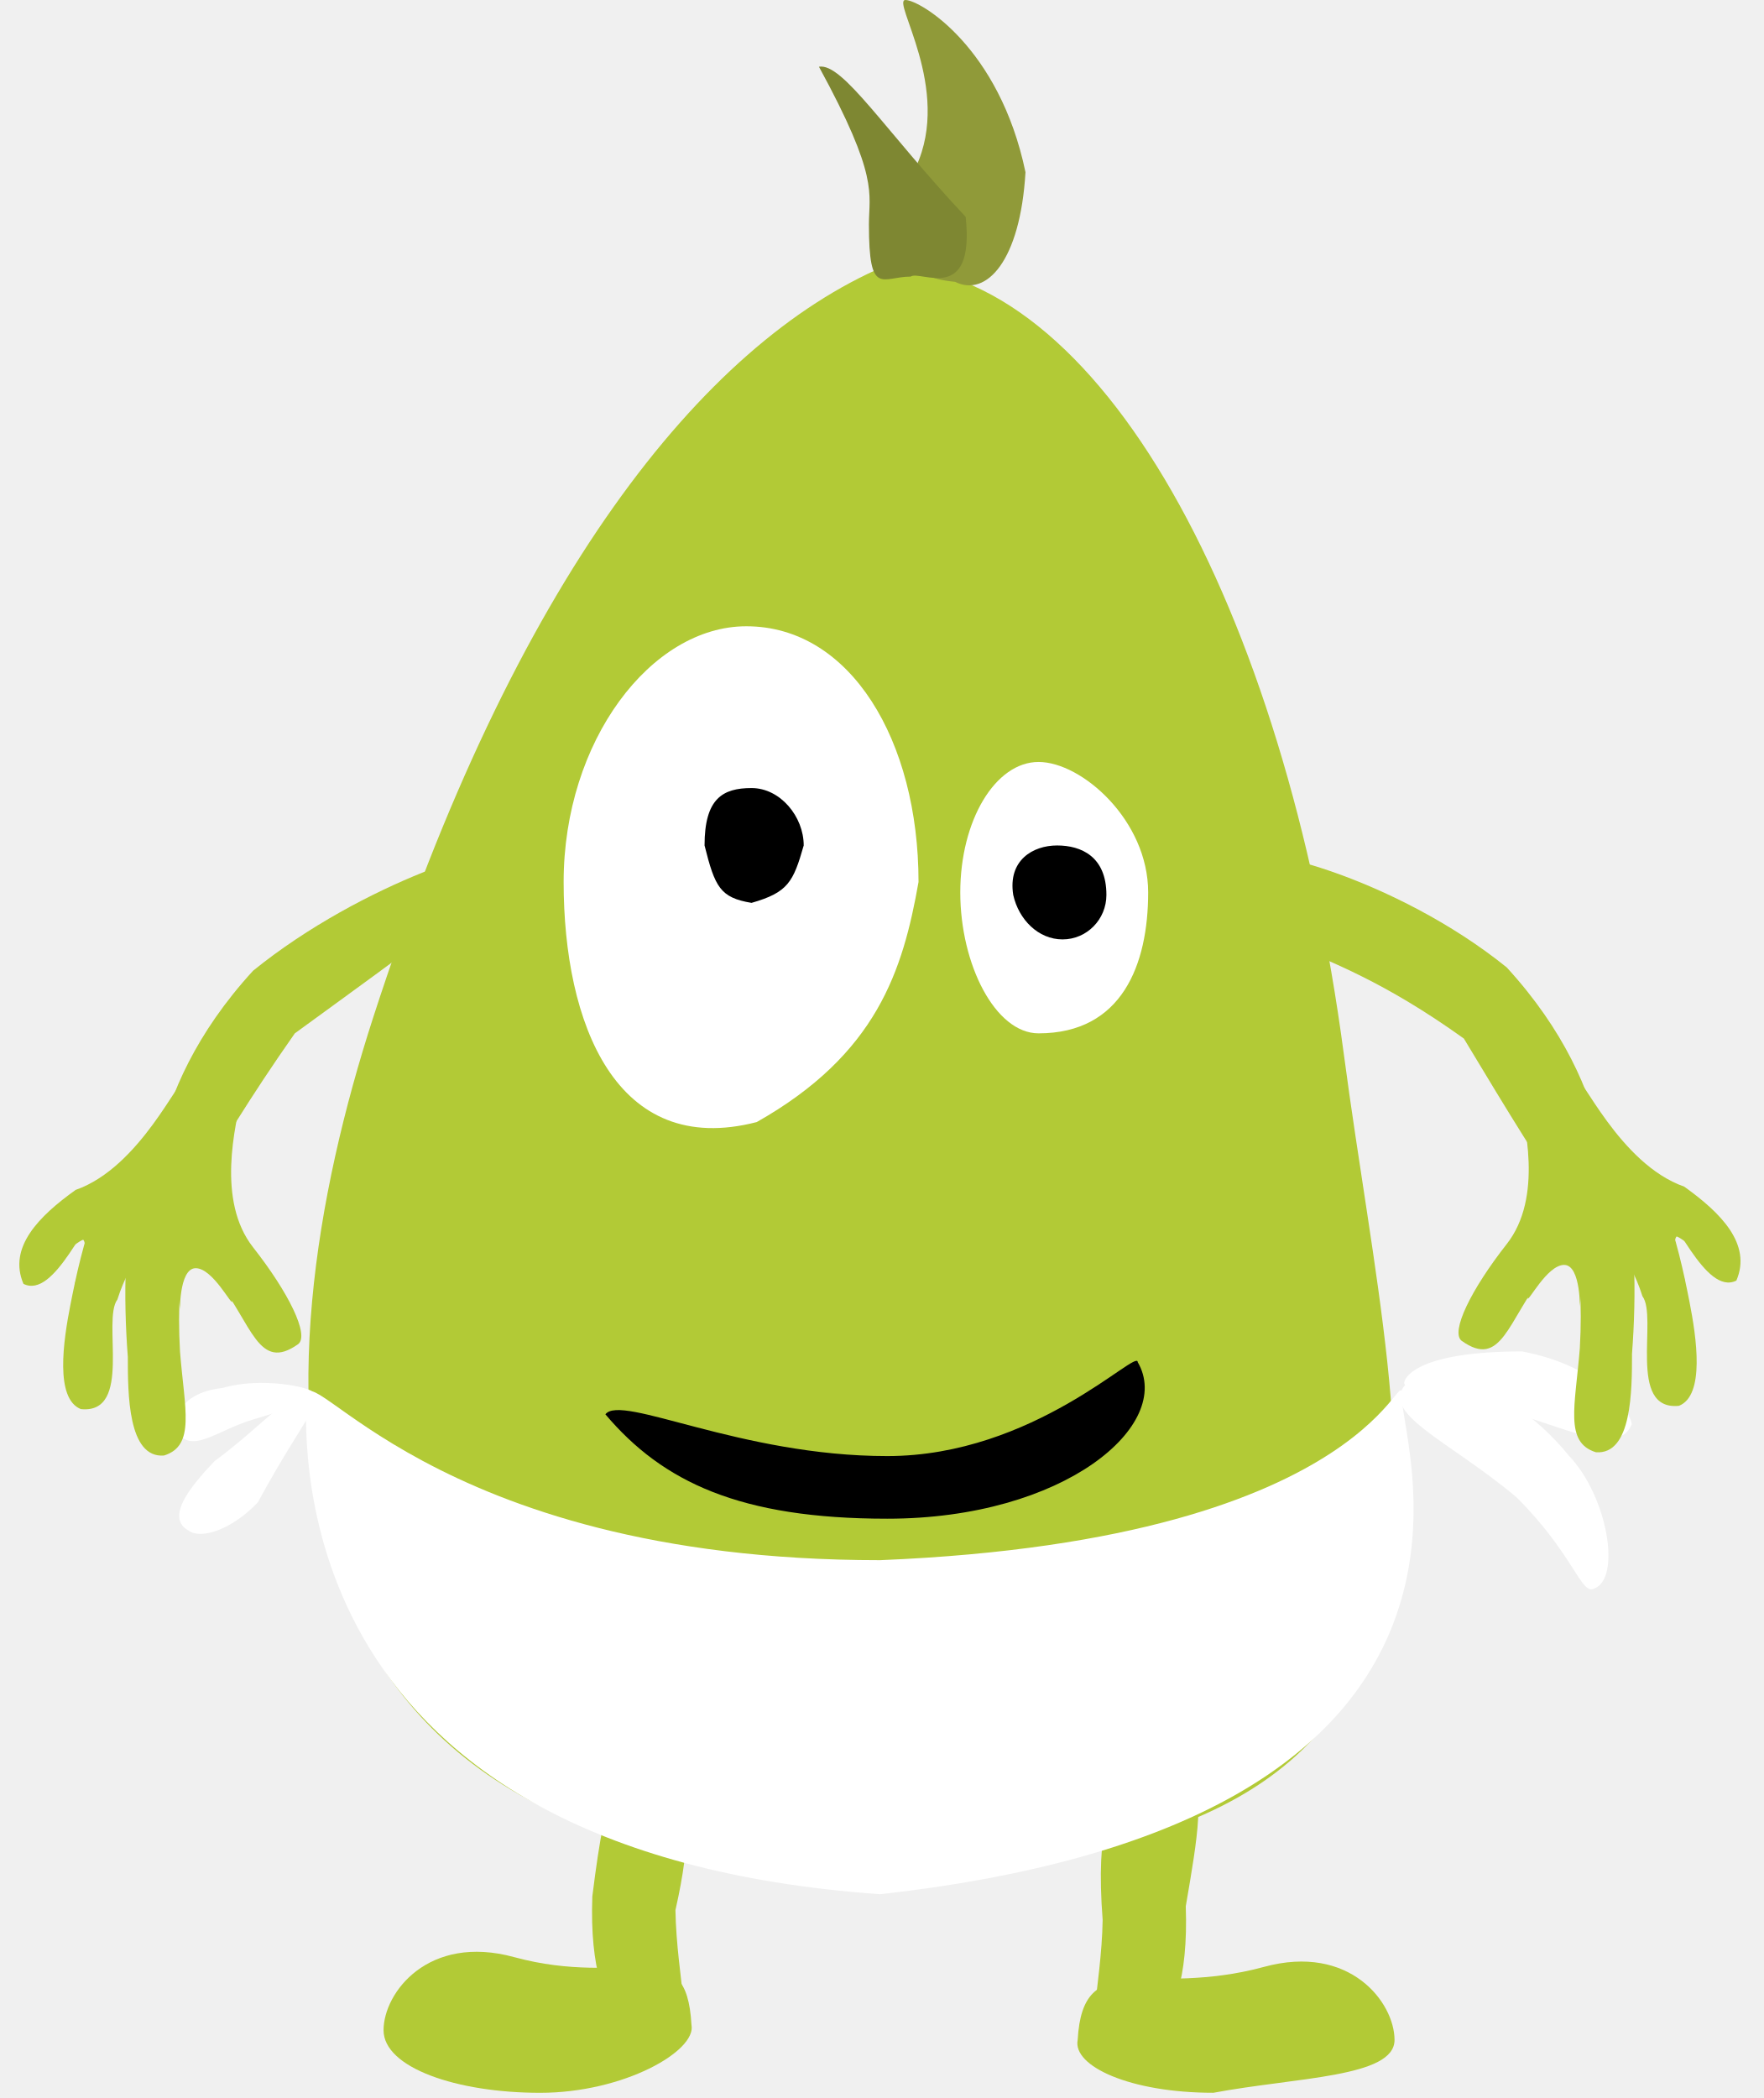
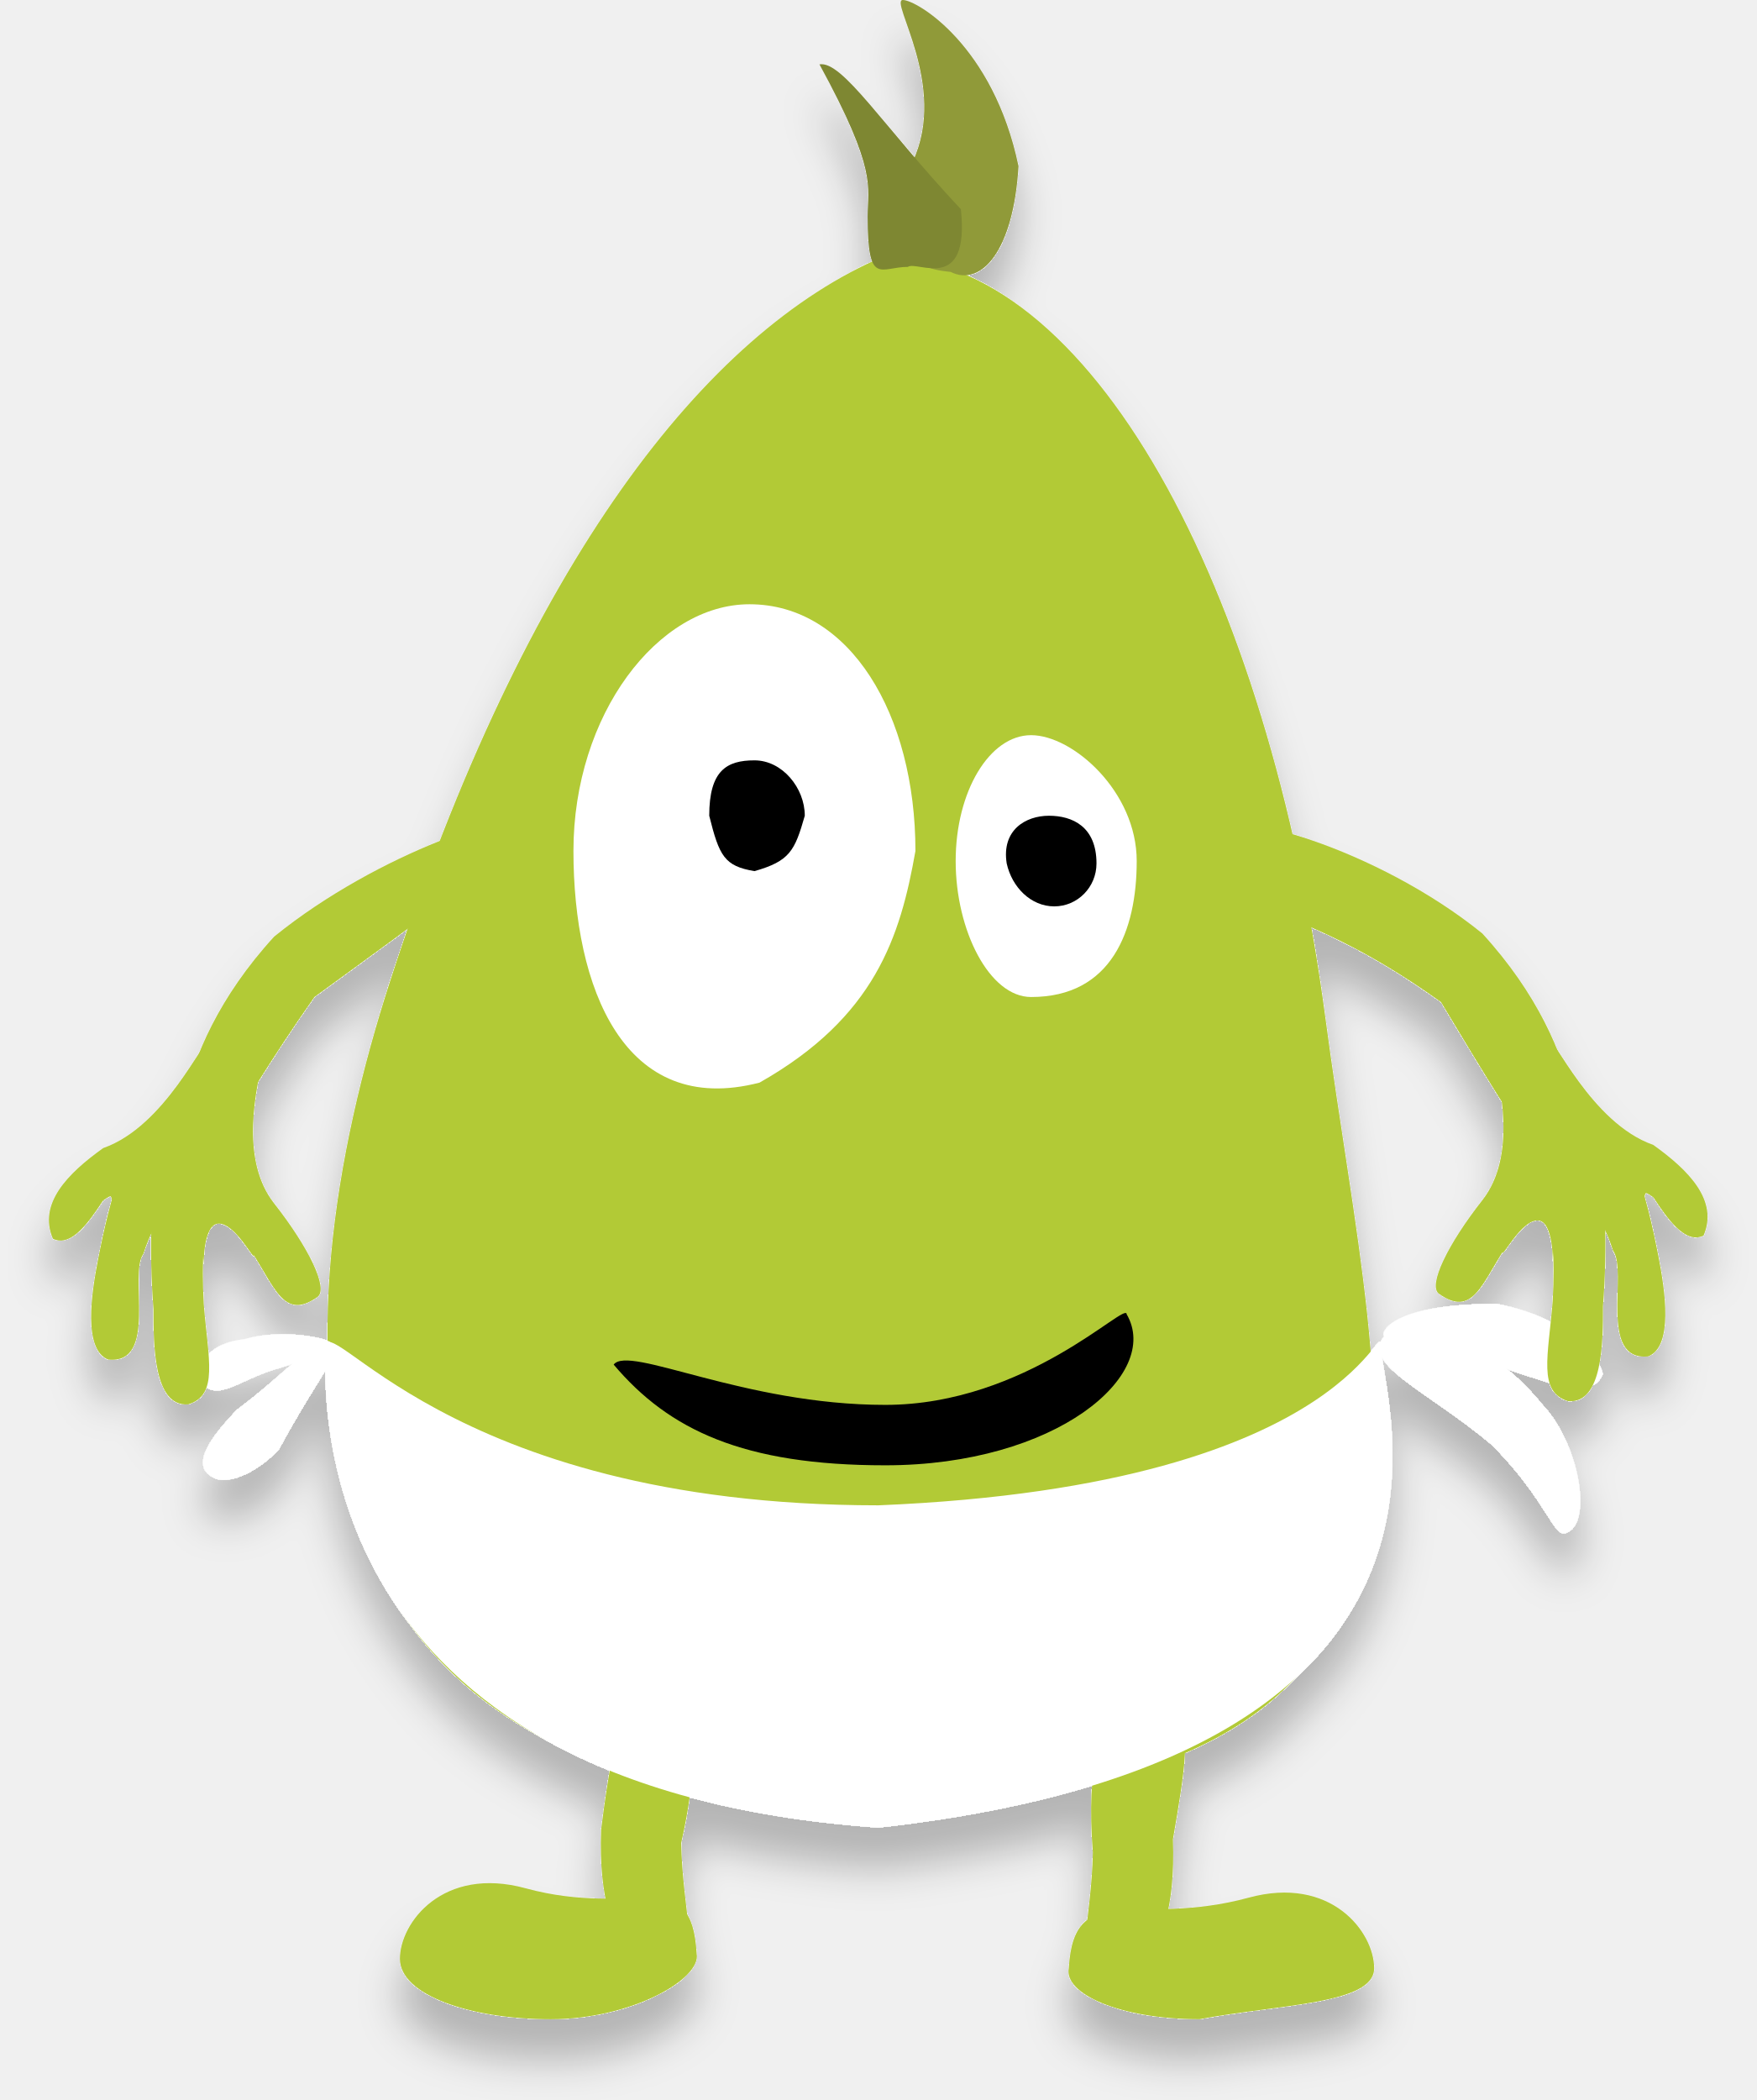
- <svg xmlns="http://www.w3.org/2000/svg" width="169" height="201" viewBox="0 0 169 201" fill="none">
-   <path d="M128.747 101C134.247 142.5 146.747 177.5 84.747 179.5C21.747 179.5 24.747 131.5 35.747 97.5C49.328 55.523 67.247 33 84.747 25.5C105.247 25.5 123.048 58 128.747 101Z" fill="#B2CA36" />
-   <path d="M98.247 16.5C97.747 25 94.5 28.5 91.5 27C86.5 26.5 87.747 24.837 87.747 16C91.247 8.5 85.367 0 86.747 0C88.128 0 95.747 4.5 98.247 16.5Z" fill="#909A39" />
-   <path d="M92.517 20.775C93.423 29.241 88.151 25.842 87.247 26.5C84.5 26.5 83.247 28.5 83.247 21.5C83.247 18.5 84.247 17 78.459 6.393C80.747 6 84.747 12.5 92.517 20.775Z" fill="#7E8732" />
-   <path d="M64.711 183C64.814 189.448 66.714 195.954 64.711 195.825C62.708 195.696 56.247 195.825 56.748 181.693C58.225 169.816 59.078 170.813 61.082 170.942C63.085 171.071 67.88 169.022 64.711 183Z" fill="#B2CA36" />
-   <path d="M66.247 194C66.747 196.498 59.755 200.503 51.747 200.503C43.739 200.503 36.747 198.093 36.747 194.503C36.747 190.913 41.033 185.26 49.247 187.5C60.247 190.5 65.747 185 66.247 194Z" fill="#B2CA36" />
-   <path d="M105.64 183.937C105.537 190.385 103.637 196.891 105.64 196.762C107.643 196.633 114.104 196.762 113.603 182.63C114.747 176 115.607 170.871 113.603 171C111.6 171.129 104.247 166 105.64 183.937Z" fill="#B2CA36" />
-   <path d="M103.247 195.44C102.747 197.938 108.239 200.5 116.247 200.5C124.247 199 133.604 199.03 133.604 195.44C133.604 191.85 129.318 186.197 121.104 188.437C110.104 191.438 103.747 186.44 103.247 195.44Z" fill="#B2CA36" />
-   <path d="M110 85.5C110 92.404 107.5 99 99.5 99C95.358 99 92 92.404 92 85.5C92 78.596 95.358 73 99.5 73C103.642 73 110 78.596 110 85.5Z" fill="white" />
-   <path d="M106 85.737C106 88.091 104.119 90 101.799 90C99.479 90 97.598 88.105 97.073 85.737C96.548 82.421 98.954 81 101.274 81C103.594 81 106 82.067 106 85.737Z" fill="black" />
-   <path d="M109 130.5C112.5 136.5 102 145.5 85 145.5C70.917 145.5 63.5 142 58 135.5C59.5 133.5 70.917 139.5 85 139.5C99.083 139.5 109 129.119 109 130.5Z" fill="black" />
-   <path d="M88 84.5C86.5 93 84 101 72.5 107.5C59 111 54 98.031 54 84.5C54 70.969 62.387 60 71.5 60C81.5 60 88 70.969 88 84.5Z" fill="white" />
-   <path d="M77 81C76 84.5 75.5 85.5 72 86.5C69 86 68.5 85 67.5 81C67.5 76.5 69.239 75.5 72 75.5C74.761 75.5 77 78.239 77 81Z" fill="black" />
-   <path d="M134.318 133.975C134.318 138.669 147.318 174.475 84.318 181.475C27.318 177.475 29.318 138.669 29.318 133.975C29.318 129.28 40.818 149.474 84.318 149.474C132.818 147.474 134.318 129.28 134.318 133.975Z" fill="white" />
-   <path d="M24.695 143.942C22.223 146.545 19.318 147.474 18.141 146.681C15.818 145.474 18.069 142.598 20.541 139.996C25.318 136.474 28.671 132.385 29.818 133.474C30.965 134.564 29.318 135.474 24.695 143.942Z" fill="white" />
-   <path d="M30.028 133.434C30.185 133.963 28.026 134.88 24.318 135.975C20.611 137.07 18.318 139.474 16.818 136.975C16.662 136.445 16.818 133.474 21.318 132.975C25.026 131.88 29.872 132.904 30.028 133.434Z" fill="white" />
-   <path d="M134.534 132.453C134.443 133.174 137.533 134.303 142.818 134.974C148.103 135.646 154.851 140.031 156.318 136.474C156.41 135.754 153.818 130.974 145.818 129.474C136.318 129.474 134.626 131.732 134.534 132.453Z" fill="white" />
-   <path d="M145.318 143.474C150.818 148.974 151.481 152.89 152.742 152.185C155.32 151.247 154.056 143.41 150.318 139.474C143.818 131.474 135.999 131.349 134.852 132.439C131.818 135.321 138.818 137.974 145.318 143.474Z" fill="white" />
-   <path d="M117.747 82.5C120.247 92.685 124.64 88.315 140.247 99.5C149.247 114.5 152.378 119.024 153.354 117.685C154.331 116.346 155.354 104.685 144.354 92.685C133.854 84.185 118.747 80 117.747 82.5Z" fill="#B2CA36" />
-   <path d="M146.354 124.357C146.354 124.909 148.198 121.185 149.854 121.185C151.511 121.185 151.354 125.737 151.354 125.185C151.354 124.633 152.511 117.685 150.854 117.685C149.198 117.685 146.354 123.805 146.354 124.357Z" fill="#B2CA36" />
-   <path d="M161.355 122.685C161.752 123.069 159.923 119.192 160.634 118.457C161.354 118.685 164.751 121.569 164.354 121.185C163.957 120.801 159.065 113.95 158.354 114.685C157.644 115.42 160.957 122.301 161.355 122.685Z" fill="#B2CA36" />
-   <path d="M157.355 124.185C158.855 126.185 155.855 135.185 160.855 134.685C163.355 133.685 162.541 128.185 161.855 124.685C160.792 119.266 158.854 110.685 154.354 109.685C146.109 111.302 154.855 116.185 157.355 124.185Z" fill="#B2CA36" />
-   <path d="M144.355 119.185C140.942 123.528 138.945 127.602 140.03 128.455C143.854 131.185 144.442 126.527 147.854 122.185C151.267 117.843 153.475 113.584 152.389 112.73C137.354 90.685 151.355 110.279 144.355 119.185Z" fill="#B2CA36" />
-   <path d="M151.355 129.186C150.919 134.691 149.855 138.186 152.89 139.132C156.355 139.406 156.355 133.185 156.355 129.686C156.79 124.18 156.731 116.294 155.354 116.185C144.522 115.328 152.354 111.685 151.355 129.186Z" fill="#B2CA36" />
-   <path d="M158.354 114.686C160.354 116.186 163.354 124.186 166.354 122.686C167.854 119.186 164.854 116.185 161.354 113.685C155.11 111.5 151.387 102.66 150.854 103.185C146.663 107.319 152.048 109.204 158.354 114.686Z" fill="#B2CA36" />
-   <path d="M49.747 81.5C50.723 82.839 38.288 91.678 28.247 99C19.532 111.395 16.224 119.339 15.247 118C14.271 116.661 13.247 105 24.247 93C34.747 84.5 48.771 80.161 49.747 81.5Z" fill="#B2CA36" />
-   <path d="M22.247 124.672C22.247 125.224 20.404 121.5 18.747 121.5C17.09 121.5 17.247 126.052 17.247 125.5C17.247 124.948 16.09 118 17.747 118C19.404 118 22.247 124.119 22.247 124.672Z" fill="#B2CA36" />
-   <path d="M7.247 123C6.85 123.384 8.679 119.507 7.968 118.772C7.247 119 3.85 121.884 4.247 121.5C4.644 121.116 9.537 114.265 10.247 115C10.958 115.735 7.644 122.616 7.247 123Z" fill="#B2CA36" />
-   <path d="M11.247 124.5C9.747 126.5 12.747 135.5 7.747 135C5.247 134 6.061 128.5 6.747 125C7.81 119.58 9.747 111 14.247 110C22.493 111.617 13.747 116.5 11.247 124.5Z" fill="#B2CA36" />
-   <path d="M24.247 119.5C27.66 123.842 29.657 127.916 28.572 128.77C24.747 131.5 24.16 126.842 20.747 122.5C17.334 118.158 15.127 113.898 16.213 113.045C31.247 91 17.247 110.594 24.247 119.5Z" fill="#B2CA36" />
-   <path d="M17.247 129.501C17.683 135.006 18.747 138.501 15.712 139.447C12.247 139.721 12.247 133.5 12.247 130.001C11.812 124.495 11.871 116.609 13.247 116.5C24.079 115.643 16.247 112 17.247 129.501Z" fill="#B2CA36" />
-   <path d="M10.248 115.001C8.248 116.501 5.248 124.501 2.248 123.001C0.748 119.501 3.747 116.5 7.247 114C13.491 111.815 17.215 102.975 17.747 103.5C21.939 107.634 16.554 109.519 10.248 115.001Z" fill="#B2CA36" />
+ <svg xmlns="http://www.w3.org/2000/svg" width="174" height="208" viewBox="0 0 174 208" fill="none">
+   <g filter="url(#filter0_d_317_1029)">
+     <path d="M131.288 100.747C136.768 142.143 149.224 177.055 87.445 179.05C24.67 179.05 27.659 131.17 38.62 97.255C52.152 55.384 70.007 32.917 87.445 25.436C107.872 25.436 125.609 57.855 131.288 100.747Z" fill="#B2CA36" />
+     <path d="M100.897 16.459C100.398 24.937 97.163 28.428 94.174 26.932C89.191 26.434 90.434 24.774 90.434 15.96C93.922 8.479 88.062 0 89.438 0C90.814 0 98.406 4.489 100.897 16.459Z" fill="#909A39" />
+     <path d="M95.187 20.723C96.089 29.168 90.837 25.777 89.936 26.434C87.198 26.434 85.95 28.428 85.95 21.446C85.95 18.454 86.947 16.957 81.179 6.376C83.459 5.985 87.445 12.469 95.187 20.723Z" fill="#7E8732" />
+     <path d="M67.482 182.542C67.585 188.974 69.48 195.464 67.484 195.335C65.488 195.207 59.051 195.334 59.547 181.237C61.017 169.39 61.868 170.385 63.864 170.514C65.86 170.643 70.638 168.6 67.482 182.542Z" fill="#B2CA36" />
+     <path d="M69.011 193.513C69.509 196.005 62.542 200 54.563 200C46.583 200 39.616 197.596 39.616 194.015C39.616 190.434 43.886 184.795 52.072 187.03C63.032 190.022 68.513 184.536 69.011 193.513Z" fill="#B2CA36" />
+     <path d="M108.261 183.478C108.158 189.91 106.263 196.4 108.259 196.271C110.255 196.142 116.692 196.27 116.196 182.173C117.337 175.559 118.194 170.442 116.198 170.571C114.202 170.7 106.876 165.585 108.261 183.478Z" fill="#B2CA36" />
+     <path d="M105.879 194.95C105.381 197.441 110.853 199.997 118.832 199.997C126.804 198.501 136.127 198.531 136.127 194.95C136.127 191.369 131.857 185.73 123.672 187.965C112.711 190.957 106.377 185.973 105.879 194.95Z" fill="#B2CA36" />
+     <path d="M112.607 85.286C112.607 92.172 110.116 98.752 102.145 98.752C98.018 98.752 94.672 92.172 94.672 85.286C94.672 78.399 98.018 72.817 102.145 72.817C106.272 72.817 112.607 78.399 112.607 85.286Z" fill="white" />
+     <path d="M108.622 85.522C108.622 87.87 106.748 89.774 104.436 89.774C102.124 89.774 100.25 87.884 99.727 85.522C99.203 82.214 101.601 80.797 103.912 80.797C106.224 80.797 108.622 81.861 108.622 85.522Z" fill="black" />
+     <path d="M111.611 130.173C115.099 136.158 104.636 145.135 87.697 145.135C73.664 145.135 66.273 141.644 60.793 135.16C62.288 133.165 73.664 139.15 87.697 139.15C101.73 139.15 111.611 128.796 111.611 130.173Z" fill="black" />
+     <path d="M90.686 84.288C89.191 92.767 86.7 100.747 75.241 107.231C61.789 110.722 56.807 97.785 56.807 84.288C56.807 70.791 65.165 59.85 74.245 59.85C84.209 59.85 90.686 70.791 90.686 84.288Z" fill="white" />
+     <path d="M79.725 80.797C78.729 84.288 78.231 85.286 74.743 86.283C71.754 85.784 71.255 84.787 70.259 80.797C70.259 76.308 71.992 75.311 74.743 75.311C77.495 75.311 79.725 78.043 79.725 80.797Z" fill="black" />
+     <path d="M136.839 133.639C136.839 138.321 149.792 174.037 87.017 181.02C30.221 177.03 32.214 138.321 32.214 133.639C32.214 128.956 43.672 149.1 87.017 149.099C135.344 147.105 136.839 128.956 136.839 133.639Z" fill="white" />
+     <path d="M27.607 143.581C25.143 146.177 22.249 147.104 21.076 146.313C18.762 145.109 21.004 142.241 23.468 139.645C28.228 136.132 31.569 132.053 32.712 133.14C33.855 134.227 32.214 135.135 27.607 143.581Z" fill="white" />
+     <path d="M32.921 133.099C33.077 133.627 30.926 134.541 27.232 135.634C23.537 136.726 21.253 139.125 19.758 136.631C19.602 136.103 19.758 133.14 24.242 132.641C27.937 131.549 32.765 132.571 32.921 133.099Z" fill="white" />
+     <path d="M137.054 132.121C136.963 132.84 140.042 133.966 145.308 134.636C150.575 135.306 157.299 139.68 158.76 136.132C158.852 135.413 156.269 130.646 148.298 129.15C138.832 129.15 137.145 131.402 137.054 132.121Z" fill="white" />
+     <path d="M147.8 143.115C153.28 148.601 153.941 152.507 155.196 151.803C157.766 150.868 156.507 143.05 152.782 139.125C146.305 131.145 138.514 131.019 137.371 132.106C134.348 134.982 141.323 137.628 147.8 143.115Z" fill="white" />
+     <path d="M120.327 82.293C122.818 92.453 127.195 88.094 142.747 99.251C151.715 114.213 154.834 118.725 155.807 117.39C156.78 116.055 157.8 104.423 146.839 92.453C136.377 83.974 121.323 79.799 120.327 82.293Z" fill="#B2CA36" />
+     <path d="M148.832 124.045C148.832 124.596 150.669 120.881 152.32 120.881C153.971 120.881 153.814 125.422 153.814 124.871C153.814 124.32 154.967 117.39 153.316 117.39C151.665 117.39 148.832 123.494 148.832 124.045Z" fill="#B2CA36" />
+     <path d="M163.779 122.377C164.174 122.76 162.352 118.893 163.06 118.16C163.779 118.387 167.164 121.264 166.768 120.881C166.372 120.498 161.497 113.664 160.789 114.398C160.081 115.131 163.383 121.994 163.779 122.377Z" fill="#B2CA36" />
+     <path d="M159.793 123.873C161.288 125.868 158.298 134.846 163.281 134.347C165.772 133.35 164.961 127.863 164.277 124.372C163.218 118.966 161.288 110.407 156.804 109.41C148.587 111.023 157.302 115.894 159.793 123.873Z" fill="#B2CA36" />
+     <path d="M146.839 118.886C143.439 123.218 141.449 127.281 142.53 128.132C146.341 130.856 146.926 126.21 150.327 121.879C153.727 117.547 155.927 113.299 154.845 112.447C139.864 90.458 153.814 110.002 146.839 118.886Z" fill="#B2CA36" />
+     <path d="M153.814 128.862C153.38 134.354 152.32 137.839 155.344 138.783C158.797 139.057 158.797 132.851 158.797 129.361C159.231 123.869 159.172 116.002 157.8 115.894C147.006 115.039 154.811 111.405 153.814 128.862Z" fill="#B2CA36" />
+     <path d="M160.789 114.398C162.782 115.894 165.771 123.874 168.761 122.378C170.255 118.887 167.266 115.894 163.778 113.4C157.557 111.22 153.847 102.402 153.316 102.926C149.14 107.05 154.505 108.93 160.789 114.398Z" fill="#B2CA36" />
+     <path d="M52.57 81.296C53.542 82.631 41.151 91.449 31.146 98.752C22.463 111.116 19.166 119.04 18.193 117.704C17.22 116.369 16.2 104.737 27.161 92.767C37.623 84.288 51.597 79.96 52.57 81.296Z" fill="#B2CA36" />
+     <path d="M25.168 124.359C25.168 124.91 23.331 121.195 21.68 121.195C20.029 121.195 20.186 125.736 20.186 125.185C20.186 124.634 19.033 117.704 20.684 117.704C22.335 117.704 25.168 123.808 25.168 124.359Z" fill="#B2CA36" />
+     <path d="M10.221 122.691C9.826 123.074 11.648 119.207 10.94 118.474C10.221 118.701 6.836 121.578 7.232 121.195C7.628 120.812 12.503 113.978 13.211 114.712C13.919 115.445 10.617 122.308 10.221 122.691Z" fill="#B2CA36" />
+     <path d="M14.207 124.188C12.712 126.183 15.702 135.16 10.719 134.661C8.228 133.664 9.039 128.178 9.723 124.686C10.782 119.28 12.713 110.722 17.196 109.724C25.413 111.337 16.698 116.208 14.207 124.188Z" fill="#B2CA36" />
+     <path d="M27.16 119.201C30.561 123.532 32.551 127.596 31.47 128.447C27.659 131.17 27.074 126.524 23.673 122.193C20.273 117.861 18.073 113.613 19.155 112.762C34.136 90.772 20.186 110.317 27.16 119.201Z" fill="#B2CA36" />
+     <path d="M20.186 129.176C20.619 134.668 21.68 138.153 18.656 139.097C15.203 139.371 15.204 133.165 15.204 129.675C14.77 124.183 14.829 116.316 16.2 116.208C26.994 115.353 19.189 111.719 20.186 129.176Z" fill="#B2CA36" />
+     <path d="M13.211 114.712C11.218 116.209 8.229 124.188 5.24 122.692C3.745 119.201 6.734 116.208 10.222 113.715C16.443 111.535 20.153 102.717 20.684 103.241C24.86 107.364 19.495 109.244 13.211 114.712Z" fill="#B2CA36" />
+   </g>
+   <defs>
+     <filter id="filter0_d_317_1029" x="0.845" y="0" width="172.31" height="208" filterUnits="userSpaceOnUse" color-interpolation-filters="sRGB">
+       <feFlood flood-opacity="0" result="BackgroundImageFix" />
+       <feColorMatrix in="SourceAlpha" type="matrix" values="0 0 0 0 0 0 0 0 0 0 0 0 0 0 0 0 0 0 127 0" result="hardAlpha" />
+       <feOffset dy="4" />
+       <feGaussianBlur stdDeviation="2" />
+       <feComposite in2="hardAlpha" operator="out" />
+       <feColorMatrix type="matrix" values="0 0 0 0 0 0 0 0 0 0 0 0 0 0 0 0 0 0 0.25 0" />
+       <feBlend mode="normal" in2="BackgroundImageFix" result="effect1_dropShadow_317_1029" />
+       <feBlend mode="normal" in="SourceGraphic" in2="effect1_dropShadow_317_1029" result="shape" />
+     </filter>
+   </defs>
</svg>
